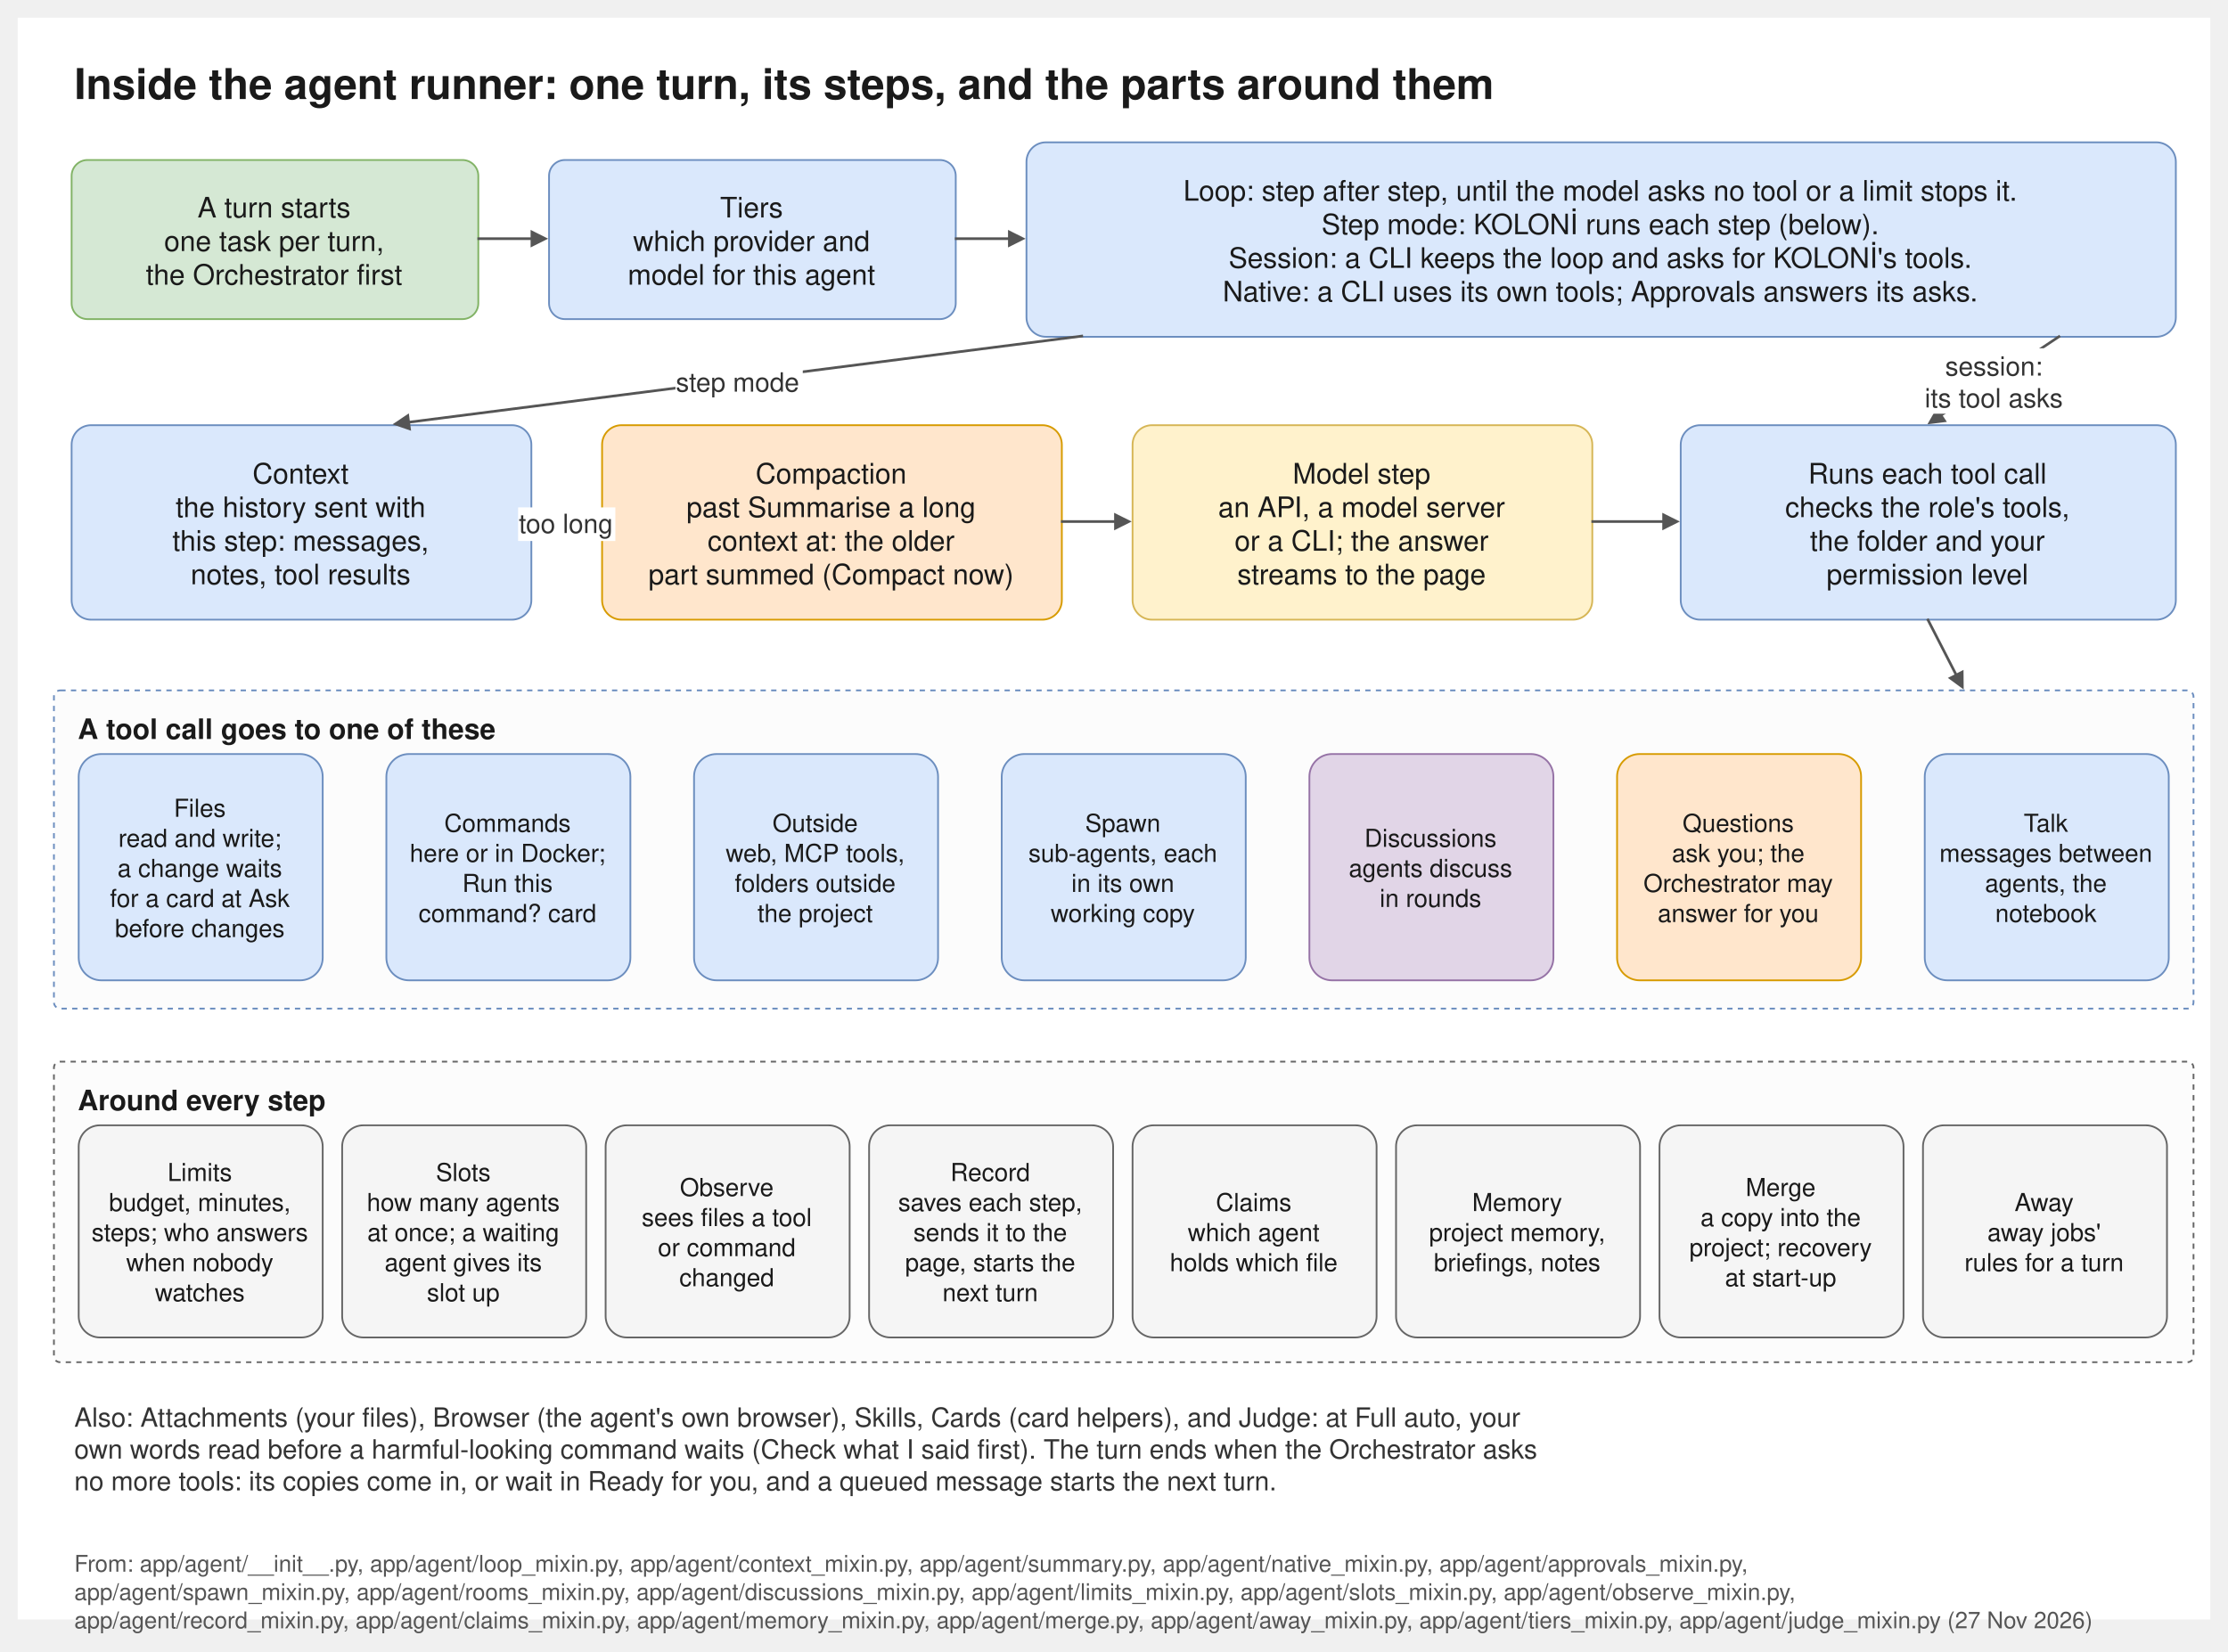
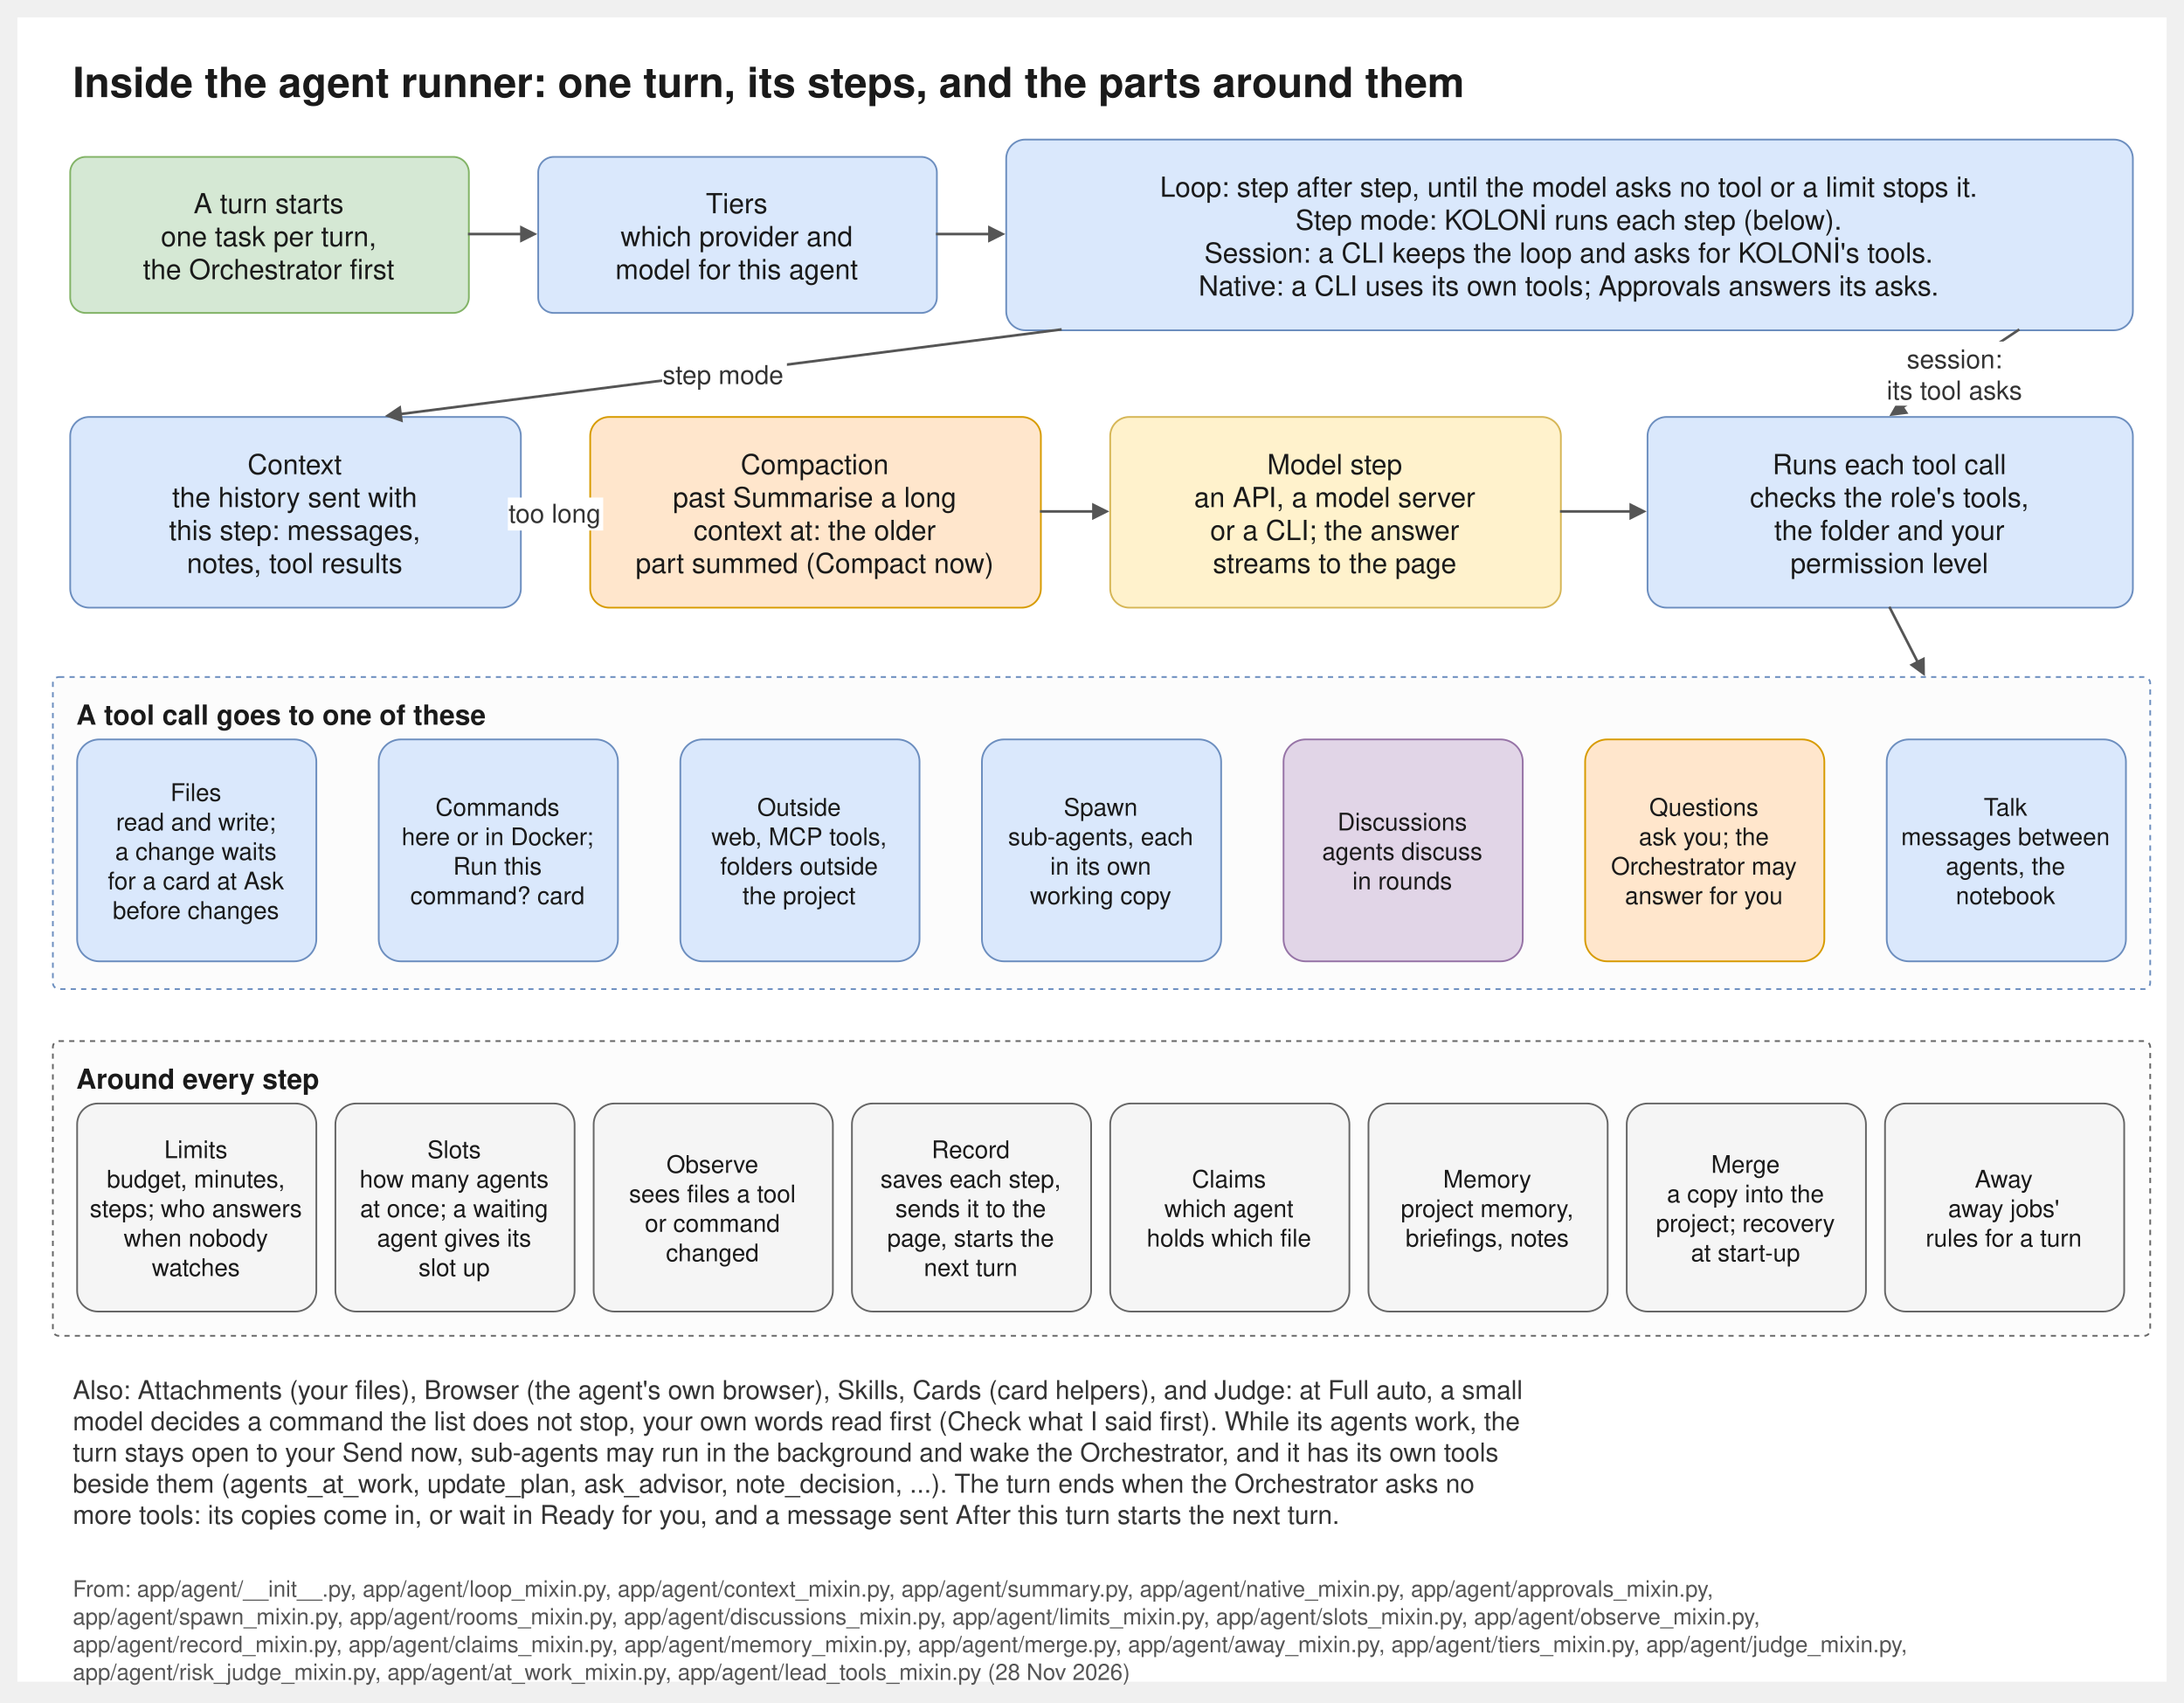
- <svg xmlns="http://www.w3.org/2000/svg" style="background: transparent; background-color: transparent;" version="1.1" width="1260px" height="934px" viewBox="0 0 1260 934">
+ <svg xmlns="http://www.w3.org/2000/svg" style="background: transparent; background-color: transparent;" version="1.1" width="1260px" height="982px" viewBox="0 0 1260 982">
  <defs />
  <g>
    <g data-cell-id="0">
      <g data-cell-id="1">
        <g data-cell-id="backdrop">
          <g>
-             <rect x="10" y="10" width="1240" height="906" fill="#ffffff" stroke="none" pointer-events="all" style="fill: light-dark(rgb(255, 255, 255), rgb(18, 18, 18));" />
+             <rect x="10" y="10" width="1240" height="960" fill="#ffffff" stroke="none" pointer-events="all" style="fill: light-dark(rgb(255, 255, 255), rgb(18, 18, 18));" />
          </g>
        </g>
        <g data-cell-id="title">
          <g>
            <rect x="40" y="26" width="1180" height="36" fill="none" stroke="none" pointer-events="all" />
          </g>
          <g>
            <g fill="#1a1a1a" font-family="Helvetica" font-weight="bold" text-anchor="start" font-size="24px" style="fill: light-dark(rgb(26, 26, 26), rgb(215, 215, 215));">
              <text x="42" y="56">Inside the agent runner: one turn, its steps, and the parts around them</text>
            </g>
          </g>
        </g>
        <g data-cell-id="start">
          <g transform="translate(0.5,0.5)">
            <rect x="40" y="90" width="230" height="90" rx="9" ry="9" fill="#d5e8d4" stroke="#82b366" pointer-events="all" style="fill: light-dark(rgb(213, 232, 212), rgb(31, 47, 30)); stroke: light-dark(rgb(130, 179, 102), rgb(68, 110, 44));" />
          </g>
          <g>
            <g fill="#1a1a1a" font-family="Helvetica" text-anchor="middle" font-size="16px" style="fill: light-dark(rgb(26, 26, 26), rgb(215, 215, 215));">
              <text x="155" y="123">A turn starts</text>
              <text x="155" y="142">one task per turn,</text>
              <text x="155" y="161">the Orchestrator first</text>
            </g>
          </g>
        </g>
        <g data-cell-id="tiers">
          <g transform="translate(0.5,0.5)">
            <rect x="310" y="90" width="230" height="90" rx="9" ry="9" fill="#dae8fc" stroke="#6c8ebf" pointer-events="all" style="fill: light-dark(rgb(218, 232, 252), rgb(29, 41, 59)); stroke: light-dark(rgb(108, 142, 191), rgb(92, 121, 163));" />
          </g>
          <g>
            <g fill="#1a1a1a" font-family="Helvetica" text-anchor="middle" font-size="16px" style="fill: light-dark(rgb(26, 26, 26), rgb(215, 215, 215));">
              <text x="425" y="123">Tiers</text>
              <text x="425" y="142">which provider and</text>
              <text x="425" y="161">model for this agent</text>
            </g>
          </g>
        </g>
        <g data-cell-id="loop">
          <g transform="translate(0.5,0.5)">
            <rect x="580" y="80" width="650" height="110" rx="11" ry="11" fill="#dae8fc" stroke="#6c8ebf" pointer-events="all" style="fill: light-dark(rgb(218, 232, 252), rgb(29, 41, 59)); stroke: light-dark(rgb(108, 142, 191), rgb(92, 121, 163));" />
          </g>
          <g>
            <g fill="#1a1a1a" font-family="Helvetica" text-anchor="middle" font-size="16px" style="fill: light-dark(rgb(26, 26, 26), rgb(215, 215, 215));">
              <text x="905" y="113.5">Loop: step after step, until the model asks no tool or a limit stops it.</text>
              <text x="905" y="132.5">Step mode: KOLONİ runs each step (below).</text>
              <text x="905" y="151.5">Session: a CLI keeps the loop and asks for KOLONİ's tools.</text>
              <text x="905" y="170.5">Native: a CLI uses its own tools; Approvals answers its asks.</text>
            </g>
          </g>
        </g>
        <g data-cell-id="ctx">
          <g transform="translate(0.5,0.5)">
            <rect x="40" y="240" width="260" height="110" rx="11" ry="11" fill="#dae8fc" stroke="#6c8ebf" pointer-events="all" style="fill: light-dark(rgb(218, 232, 252), rgb(29, 41, 59)); stroke: light-dark(rgb(108, 142, 191), rgb(92, 121, 163));" />
          </g>
          <g>
            <g fill="#1a1a1a" font-family="Helvetica" text-anchor="middle" font-size="16px" style="fill: light-dark(rgb(26, 26, 26), rgb(215, 215, 215));">
              <text x="170" y="273.5">Context</text>
              <text x="170" y="292.5">the history sent with</text>
              <text x="170" y="311.5">this step: messages,</text>
              <text x="170" y="330.5">notes, tool results</text>
            </g>
          </g>
        </g>
        <g data-cell-id="comp">
          <g transform="translate(0.5,0.5)">
            <rect x="340" y="240" width="260" height="110" rx="11" ry="11" fill="#ffe6cc" stroke="#d79b00" pointer-events="all" style="fill: light-dark(rgb(255, 230, 204), rgb(54, 33, 10)); stroke: light-dark(rgb(215, 155, 0), rgb(153, 101, 0));" />
          </g>
          <g>
            <g fill="#1a1a1a" font-family="Helvetica" text-anchor="middle" font-size="16px" style="fill: light-dark(rgb(26, 26, 26), rgb(215, 215, 215));">
              <text x="470" y="273.5">Compaction</text>
              <text x="470" y="292.5">past Summarise a long</text>
              <text x="470" y="311.5">context at: the older</text>
              <text x="470" y="330.5">part summed (Compact now)</text>
            </g>
          </g>
        </g>
        <g data-cell-id="model">
          <g transform="translate(0.5,0.5)">
            <rect x="640" y="240" width="260" height="110" rx="11" ry="11" fill="#fff2cc" stroke="#d6b656" pointer-events="all" style="fill: light-dark(rgb(255, 242, 204), rgb(40, 29, 0)); stroke: light-dark(rgb(214, 182, 86), rgb(109, 81, 0));" />
          </g>
          <g>
            <g fill="#1a1a1a" font-family="Helvetica" text-anchor="middle" font-size="16px" style="fill: light-dark(rgb(26, 26, 26), rgb(215, 215, 215));">
              <text x="770" y="273.5">Model step</text>
              <text x="770" y="292.5">an API, a model server</text>
              <text x="770" y="311.5">or a CLI; the answer</text>
              <text x="770" y="330.5">streams to the page</text>
            </g>
          </g>
        </g>
        <g data-cell-id="calls">
          <g transform="translate(0.5,0.5)">
            <rect x="950" y="240" width="280" height="110" rx="11" ry="11" fill="#dae8fc" stroke="#6c8ebf" pointer-events="all" style="fill: light-dark(rgb(218, 232, 252), rgb(29, 41, 59)); stroke: light-dark(rgb(108, 142, 191), rgb(92, 121, 163));" />
          </g>
          <g>
            <g fill="#1a1a1a" font-family="Helvetica" text-anchor="middle" font-size="16px" style="fill: light-dark(rgb(26, 26, 26), rgb(215, 215, 215));">
              <text x="1090" y="273.5">Runs each tool call</text>
              <text x="1090" y="292.5">checks the role's tools,</text>
              <text x="1090" y="311.5">the folder and your</text>
              <text x="1090" y="330.5">permission level</text>
            </g>
          </g>
        </g>
        <g data-cell-id="e9">
          <g>
            <path d="M 270 135 L 300.82 135" fill="none" stroke="#555555" stroke-width="1.5" stroke-miterlimit="10" pointer-events="stroke" style="stroke: light-dark(rgb(85, 85, 85), rgb(164, 164, 164));" />
            <path d="M 308.32 135 L 300.82 138.75 L 300.82 131.25 Z" fill="#555555" stroke="#555555" stroke-width="1.5" stroke-miterlimit="10" pointer-events="all" style="fill: light-dark(rgb(85, 85, 85), rgb(164, 164, 164)); stroke: light-dark(rgb(85, 85, 85), rgb(164, 164, 164));" />
          </g>
        </g>
        <g data-cell-id="e10">
          <g>
            <path d="M 540 135 L 570.82 135" fill="none" stroke="#555555" stroke-width="1.5" stroke-miterlimit="10" pointer-events="stroke" style="stroke: light-dark(rgb(85, 85, 85), rgb(164, 164, 164));" />
            <path d="M 578.32 135 L 570.82 138.75 L 570.82 131.25 Z" fill="#555555" stroke="#555555" stroke-width="1.5" stroke-miterlimit="10" pointer-events="all" style="fill: light-dark(rgb(85, 85, 85), rgb(164, 164, 164)); stroke: light-dark(rgb(85, 85, 85), rgb(164, 164, 164));" />
          </g>
        </g>
        <g data-cell-id="e11">
          <g>
            <path d="M 612.5 190 L 231.1 238.83" fill="none" stroke="#555555" stroke-width="1.5" stroke-miterlimit="10" pointer-events="stroke" style="stroke: light-dark(rgb(85, 85, 85), rgb(164, 164, 164));" />
            <path d="M 223.66 239.79 L 230.63 235.11 L 231.58 242.55 Z" fill="#555555" stroke="#555555" stroke-width="1.5" stroke-miterlimit="10" pointer-events="all" style="fill: light-dark(rgb(85, 85, 85), rgb(164, 164, 164)); stroke: light-dark(rgb(85, 85, 85), rgb(164, 164, 164));" />
          </g>
          <g>
            <g fill="#333333" font-family="Helvetica" text-anchor="middle" font-size="15px" style="fill: light-dark(rgb(51, 51, 51), rgb(193, 193, 193));">
              <rect fill="#ffffff" stroke="none" x="382" y="207" width="72" height="19" stroke-width="0" style="fill: light-dark(rgb(255, 255, 255), rgb(18, 18, 18));" />
              <text x="417.1" y="221.52">step mode</text>
            </g>
          </g>
        </g>
        <g data-cell-id="e12">
          <g>
            <path d="M 300 295 L 330.82 295" fill="none" stroke="#555555" stroke-width="1.5" stroke-miterlimit="10" stroke-dasharray="4.5 4.5" pointer-events="stroke" style="stroke: light-dark(rgb(85, 85, 85), rgb(164, 164, 164));" />
            <path d="M 338.32 295 L 330.82 298.75 L 330.82 291.25 Z" fill="#555555" stroke="#555555" stroke-width="1.5" stroke-miterlimit="10" pointer-events="all" style="fill: light-dark(rgb(85, 85, 85), rgb(164, 164, 164)); stroke: light-dark(rgb(85, 85, 85), rgb(164, 164, 164));" />
          </g>
          <g>
            <g fill="#333333" font-family="Helvetica" text-anchor="middle" font-size="15px" style="fill: light-dark(rgb(51, 51, 51), rgb(193, 193, 193));">
              <rect fill="#ffffff" stroke="none" x="293" y="287" width="55" height="19" stroke-width="0" style="fill: light-dark(rgb(255, 255, 255), rgb(18, 18, 18));" />
              <text x="320" y="301.5">too long</text>
            </g>
          </g>
        </g>
        <g data-cell-id="e13">
          <g>
            <path d="M 600 295 L 630.82 295" fill="none" stroke="#555555" stroke-width="1.5" stroke-miterlimit="10" pointer-events="stroke" style="stroke: light-dark(rgb(85, 85, 85), rgb(164, 164, 164));" />
            <path d="M 638.32 295 L 630.82 298.75 L 630.82 291.25 Z" fill="#555555" stroke="#555555" stroke-width="1.5" stroke-miterlimit="10" pointer-events="all" style="fill: light-dark(rgb(85, 85, 85), rgb(164, 164, 164)); stroke: light-dark(rgb(85, 85, 85), rgb(164, 164, 164));" />
          </g>
        </g>
        <g data-cell-id="e14">
          <g>
            <path d="M 900 295 L 940.82 295" fill="none" stroke="#555555" stroke-width="1.5" stroke-miterlimit="10" pointer-events="stroke" style="stroke: light-dark(rgb(85, 85, 85), rgb(164, 164, 164));" />
            <path d="M 948.32 295 L 940.82 298.75 L 940.82 291.25 Z" fill="#555555" stroke="#555555" stroke-width="1.5" stroke-miterlimit="10" pointer-events="all" style="fill: light-dark(rgb(85, 85, 85), rgb(164, 164, 164)); stroke: light-dark(rgb(85, 85, 85), rgb(164, 164, 164));" />
          </g>
        </g>
        <g data-cell-id="e15">
          <g>
            <path d="M 1165 190 L 1097.64 234.91" fill="none" stroke="#555555" stroke-width="1.5" stroke-miterlimit="10" pointer-events="stroke" style="stroke: light-dark(rgb(85, 85, 85), rgb(164, 164, 164));" />
            <path d="M 1091.4 239.07 L 1095.56 231.79 L 1099.72 238.03 Z" fill="#555555" stroke="#555555" stroke-width="1.5" stroke-miterlimit="10" pointer-events="all" style="fill: light-dark(rgb(85, 85, 85), rgb(164, 164, 164)); stroke: light-dark(rgb(85, 85, 85), rgb(164, 164, 164));" />
          </g>
          <g>
            <g fill="#333333" font-family="Helvetica" text-anchor="middle" font-size="15px" style="fill: light-dark(rgb(51, 51, 51), rgb(193, 193, 193));">
              <rect fill="#ffffff" stroke="none" x="1088" y="197" width="80" height="37" stroke-width="0" style="fill: light-dark(rgb(255, 255, 255), rgb(18, 18, 18));" />
              <text x="1127.56" y="212.46">session:</text>
              <text x="1127.56" y="230.46">its tool asks</text>
            </g>
          </g>
        </g>
        <g data-cell-id="dest">
          <g transform="translate(0.5,0.5)">
            <rect x="30" y="390" width="1210" height="180" rx="3.6" ry="3.6" fill="#fcfcfc" stroke="#6c8ebf" stroke-dasharray="3 3" pointer-events="all" style="fill: light-dark(rgb(252, 252, 252), rgb(20, 20, 20)); stroke: light-dark(rgb(108, 142, 191), rgb(92, 121, 163));" />
          </g>
          <g>
            <g fill="#1a1a1a" font-family="Helvetica" font-weight="bold" text-anchor="start" font-size="16px" style="fill: light-dark(rgb(26, 26, 26), rgb(215, 215, 215));">
              <text x="44" y="418">A tool call goes to one of these</text>
            </g>
          </g>
        </g>
        <g data-cell-id="e17">
          <g>
            <path d="M 1090 350 L 1106.34 381.84" fill="none" stroke="#555555" stroke-width="1.5" stroke-miterlimit="10" pointer-events="stroke" style="stroke: light-dark(rgb(85, 85, 85), rgb(164, 164, 164));" />
            <path d="M 1109.76 388.51 L 1103 383.55 L 1109.68 380.12 Z" fill="#555555" stroke="#555555" stroke-width="1.5" stroke-miterlimit="10" pointer-events="all" style="fill: light-dark(rgb(85, 85, 85), rgb(164, 164, 164)); stroke: light-dark(rgb(85, 85, 85), rgb(164, 164, 164));" />
          </g>
        </g>
        <g data-cell-id="d0">
          <g transform="translate(0.5,0.5)">
            <rect x="44" y="426" width="138" height="128" rx="12.8" ry="12.8" fill="#dae8fc" stroke="#6c8ebf" pointer-events="all" style="fill: light-dark(rgb(218, 232, 252), rgb(29, 41, 59)); stroke: light-dark(rgb(108, 142, 191), rgb(92, 121, 163));" />
          </g>
          <g>
            <g fill="#1a1a1a" font-family="Helvetica" text-anchor="middle" font-size="14px" style="fill: light-dark(rgb(26, 26, 26), rgb(215, 215, 215));">
              <text x="113" y="462">Files</text>
              <text x="113" y="479">read and write;</text>
              <text x="113" y="496">a change waits</text>
              <text x="113" y="513">for a card at Ask</text>
              <text x="113" y="530">before changes</text>
            </g>
          </g>
        </g>
        <g data-cell-id="d1">
          <g transform="translate(0.5,0.5)">
            <rect x="218" y="426" width="138" height="128" rx="12.8" ry="12.8" fill="#dae8fc" stroke="#6c8ebf" pointer-events="all" style="fill: light-dark(rgb(218, 232, 252), rgb(29, 41, 59)); stroke: light-dark(rgb(108, 142, 191), rgb(92, 121, 163));" />
          </g>
          <g>
            <g fill="#1a1a1a" font-family="Helvetica" text-anchor="middle" font-size="14px" style="fill: light-dark(rgb(26, 26, 26), rgb(215, 215, 215));">
              <text x="287" y="470.5">Commands</text>
              <text x="287" y="487.5">here or in Docker;</text>
              <text x="287" y="504.5">Run this</text>
              <text x="287" y="521.5">command? card</text>
            </g>
          </g>
        </g>
        <g data-cell-id="d2">
          <g transform="translate(0.5,0.5)">
            <rect x="392" y="426" width="138" height="128" rx="12.8" ry="12.8" fill="#dae8fc" stroke="#6c8ebf" pointer-events="all" style="fill: light-dark(rgb(218, 232, 252), rgb(29, 41, 59)); stroke: light-dark(rgb(108, 142, 191), rgb(92, 121, 163));" />
          </g>
          <g>
            <g fill="#1a1a1a" font-family="Helvetica" text-anchor="middle" font-size="14px" style="fill: light-dark(rgb(26, 26, 26), rgb(215, 215, 215));">
              <text x="461" y="470.5">Outside</text>
              <text x="461" y="487.5">web, MCP tools,</text>
              <text x="461" y="504.5">folders outside</text>
              <text x="461" y="521.5">the project</text>
            </g>
          </g>
        </g>
        <g data-cell-id="d3">
          <g transform="translate(0.5,0.5)">
            <rect x="566" y="426" width="138" height="128" rx="12.8" ry="12.8" fill="#dae8fc" stroke="#6c8ebf" pointer-events="all" style="fill: light-dark(rgb(218, 232, 252), rgb(29, 41, 59)); stroke: light-dark(rgb(108, 142, 191), rgb(92, 121, 163));" />
          </g>
          <g>
            <g fill="#1a1a1a" font-family="Helvetica" text-anchor="middle" font-size="14px" style="fill: light-dark(rgb(26, 26, 26), rgb(215, 215, 215));">
              <text x="635" y="470.5">Spawn</text>
              <text x="635" y="487.5">sub-agents, each</text>
              <text x="635" y="504.5">in its own</text>
              <text x="635" y="521.5">working copy</text>
            </g>
          </g>
        </g>
        <g data-cell-id="d5">
          <g transform="translate(0.5,0.5)">
            <rect x="740" y="426" width="138" height="128" rx="12.8" ry="12.8" fill="#e1d5e7" stroke="#9673a6" pointer-events="all" style="fill: light-dark(rgb(225, 213, 231), rgb(57, 47, 63)); stroke: light-dark(rgb(150, 115, 166), rgb(149, 119, 163));" />
          </g>
          <g>
            <g fill="#1a1a1a" font-family="Helvetica" text-anchor="middle" font-size="14px" style="fill: light-dark(rgb(26, 26, 26), rgb(215, 215, 215));">
              <text x="809" y="479">Discussions</text>
              <text x="809" y="496">agents discuss</text>
              <text x="809" y="513">in rounds</text>
            </g>
          </g>
        </g>
        <g data-cell-id="d6">
          <g transform="translate(0.5,0.5)">
            <rect x="914" y="426" width="138" height="128" rx="12.8" ry="12.8" fill="#ffe6cc" stroke="#d79b00" pointer-events="all" style="fill: light-dark(rgb(255, 230, 204), rgb(54, 33, 10)); stroke: light-dark(rgb(215, 155, 0), rgb(153, 101, 0));" />
          </g>
          <g>
            <g fill="#1a1a1a" font-family="Helvetica" text-anchor="middle" font-size="14px" style="fill: light-dark(rgb(26, 26, 26), rgb(215, 215, 215));">
              <text x="983" y="470.5">Questions</text>
              <text x="983" y="487.5">ask you; the</text>
              <text x="983" y="504.5">Orchestrator may</text>
              <text x="983" y="521.5">answer for you</text>
            </g>
          </g>
        </g>
        <g data-cell-id="d7">
          <g transform="translate(0.5,0.5)">
            <rect x="1088" y="426" width="138" height="128" rx="12.8" ry="12.8" fill="#dae8fc" stroke="#6c8ebf" pointer-events="all" style="fill: light-dark(rgb(218, 232, 252), rgb(29, 41, 59)); stroke: light-dark(rgb(108, 142, 191), rgb(92, 121, 163));" />
          </g>
          <g>
            <g fill="#1a1a1a" font-family="Helvetica" text-anchor="middle" font-size="14px" style="fill: light-dark(rgb(26, 26, 26), rgb(215, 215, 215));">
              <text x="1157" y="470.5">Talk</text>
              <text x="1157" y="487.5">messages between</text>
              <text x="1157" y="504.5">agents, the</text>
              <text x="1157" y="521.5">notebook</text>
            </g>
          </g>
        </g>
        <g data-cell-id="around">
          <g transform="translate(0.5,0.5)">
            <rect x="30" y="600" width="1210" height="170" rx="3.4" ry="3.4" fill="#fcfcfc" stroke="#666666" stroke-dasharray="3 3" pointer-events="all" style="fill: light-dark(rgb(252, 252, 252), rgb(20, 20, 20)); stroke: light-dark(rgb(102, 102, 102), rgb(149, 149, 149));" />
          </g>
          <g>
            <g fill="#1a1a1a" font-family="Helvetica" font-weight="bold" text-anchor="start" font-size="16px" style="fill: light-dark(rgb(26, 26, 26), rgb(215, 215, 215));">
              <text x="44" y="628">Around every step</text>
            </g>
          </g>
        </g>
        <g data-cell-id="a0">
          <g transform="translate(0.5,0.5)">
            <rect x="44" y="636" width="138" height="120" rx="12" ry="12" fill="#f5f5f5" stroke="#666666" pointer-events="all" style="fill: light-dark(rgb(245, 245, 245), rgb(26, 26, 26)); stroke: light-dark(rgb(102, 102, 102), rgb(149, 149, 149));" />
          </g>
          <g>
            <g fill="#1a1a1a" font-family="Helvetica" text-anchor="middle" font-size="14px" style="fill: light-dark(rgb(26, 26, 26), rgb(215, 215, 215));">
              <text x="113" y="668">Limits</text>
              <text x="113" y="685">budget, minutes,</text>
              <text x="113" y="702">steps; who answers</text>
              <text x="113" y="719">when nobody</text>
              <text x="113" y="736">watches</text>
            </g>
          </g>
        </g>
        <g data-cell-id="a1">
          <g transform="translate(0.5,0.5)">
            <rect x="193" y="636" width="138" height="120" rx="12" ry="12" fill="#f5f5f5" stroke="#666666" pointer-events="all" style="fill: light-dark(rgb(245, 245, 245), rgb(26, 26, 26)); stroke: light-dark(rgb(102, 102, 102), rgb(149, 149, 149));" />
          </g>
          <g>
            <g fill="#1a1a1a" font-family="Helvetica" text-anchor="middle" font-size="14px" style="fill: light-dark(rgb(26, 26, 26), rgb(215, 215, 215));">
              <text x="262" y="668">Slots</text>
              <text x="262" y="685">how many agents</text>
              <text x="262" y="702">at once; a waiting</text>
              <text x="262" y="719">agent gives its</text>
              <text x="262" y="736">slot up</text>
            </g>
          </g>
        </g>
        <g data-cell-id="a2">
          <g transform="translate(0.5,0.5)">
            <rect x="342" y="636" width="138" height="120" rx="12" ry="12" fill="#f5f5f5" stroke="#666666" pointer-events="all" style="fill: light-dark(rgb(245, 245, 245), rgb(26, 26, 26)); stroke: light-dark(rgb(102, 102, 102), rgb(149, 149, 149));" />
          </g>
          <g>
            <g fill="#1a1a1a" font-family="Helvetica" text-anchor="middle" font-size="14px" style="fill: light-dark(rgb(26, 26, 26), rgb(215, 215, 215));">
              <text x="411" y="676.5">Observe</text>
              <text x="411" y="693.5">sees files a tool</text>
              <text x="411" y="710.5">or command</text>
              <text x="411" y="727.5">changed</text>
            </g>
          </g>
        </g>
        <g data-cell-id="a3">
          <g transform="translate(0.5,0.5)">
            <rect x="491" y="636" width="138" height="120" rx="12" ry="12" fill="#f5f5f5" stroke="#666666" pointer-events="all" style="fill: light-dark(rgb(245, 245, 245), rgb(26, 26, 26)); stroke: light-dark(rgb(102, 102, 102), rgb(149, 149, 149));" />
          </g>
          <g>
            <g fill="#1a1a1a" font-family="Helvetica" text-anchor="middle" font-size="14px" style="fill: light-dark(rgb(26, 26, 26), rgb(215, 215, 215));">
              <text x="560" y="668">Record</text>
              <text x="560" y="685">saves each step,</text>
              <text x="560" y="702">sends it to the</text>
              <text x="560" y="719">page, starts the</text>
              <text x="560" y="736">next turn</text>
            </g>
          </g>
        </g>
        <g data-cell-id="a4">
          <g transform="translate(0.5,0.5)">
            <rect x="640" y="636" width="138" height="120" rx="12" ry="12" fill="#f5f5f5" stroke="#666666" pointer-events="all" style="fill: light-dark(rgb(245, 245, 245), rgb(26, 26, 26)); stroke: light-dark(rgb(102, 102, 102), rgb(149, 149, 149));" />
          </g>
          <g>
            <g fill="#1a1a1a" font-family="Helvetica" text-anchor="middle" font-size="14px" style="fill: light-dark(rgb(26, 26, 26), rgb(215, 215, 215));">
              <text x="709" y="685">Claims</text>
              <text x="709" y="702">which agent</text>
              <text x="709" y="719">holds which file</text>
            </g>
          </g>
        </g>
        <g data-cell-id="a5">
          <g transform="translate(0.5,0.5)">
            <rect x="789" y="636" width="138" height="120" rx="12" ry="12" fill="#f5f5f5" stroke="#666666" pointer-events="all" style="fill: light-dark(rgb(245, 245, 245), rgb(26, 26, 26)); stroke: light-dark(rgb(102, 102, 102), rgb(149, 149, 149));" />
          </g>
          <g>
            <g fill="#1a1a1a" font-family="Helvetica" text-anchor="middle" font-size="14px" style="fill: light-dark(rgb(26, 26, 26), rgb(215, 215, 215));">
              <text x="858" y="685">Memory</text>
              <text x="858" y="702">project memory,</text>
              <text x="858" y="719">briefings, notes</text>
            </g>
          </g>
        </g>
        <g data-cell-id="a6">
          <g transform="translate(0.5,0.5)">
            <rect x="938" y="636" width="138" height="120" rx="12" ry="12" fill="#f5f5f5" stroke="#666666" pointer-events="all" style="fill: light-dark(rgb(245, 245, 245), rgb(26, 26, 26)); stroke: light-dark(rgb(102, 102, 102), rgb(149, 149, 149));" />
          </g>
          <g>
            <g fill="#1a1a1a" font-family="Helvetica" text-anchor="middle" font-size="14px" style="fill: light-dark(rgb(26, 26, 26), rgb(215, 215, 215));">
              <text x="1007" y="676.5">Merge</text>
              <text x="1007" y="693.5">a copy into the</text>
              <text x="1007" y="710.5">project; recovery</text>
              <text x="1007" y="727.5">at start-up</text>
            </g>
          </g>
        </g>
        <g data-cell-id="a7">
          <g transform="translate(0.5,0.5)">
            <rect x="1087" y="636" width="138" height="120" rx="12" ry="12" fill="#f5f5f5" stroke="#666666" pointer-events="all" style="fill: light-dark(rgb(245, 245, 245), rgb(26, 26, 26)); stroke: light-dark(rgb(102, 102, 102), rgb(149, 149, 149));" />
          </g>
          <g>
            <g fill="#1a1a1a" font-family="Helvetica" text-anchor="middle" font-size="14px" style="fill: light-dark(rgb(26, 26, 26), rgb(215, 215, 215));">
              <text x="1156" y="685">Away</text>
              <text x="1156" y="702">away jobs'</text>
              <text x="1156" y="719">rules for a turn</text>
            </g>
          </g>
        </g>
        <g data-cell-id="also">
          <g>
-             <rect x="40" y="786" width="1190" height="66" fill="none" stroke="none" pointer-events="all" />
+             <rect x="40" y="786" width="1190" height="100" fill="none" stroke="none" pointer-events="all" />
          </g>
          <g>
            <g fill="#333333" font-family="Helvetica" text-anchor="start" font-size="15px" style="fill: light-dark(rgb(51, 51, 51), rgb(193, 193, 193));">
-               <text x="42" y="807">Also: Attachments (your files), Browser (the agent's own browser), Skills, Cards (card helpers), and Judge: at Full auto, your</text>
-               <text x="42" y="825">own words read before a harmful-looking command waits (Check what I said first). The turn ends when the Orchestrator asks</text>
-               <text x="42" y="843">no more tools: its copies come in, or wait in Ready for you, and a queued message starts the next turn.</text>
+               <text x="42" y="807">Also: Attachments (your files), Browser (the agent's own browser), Skills, Cards (card helpers), and Judge: at Full auto, a small</text>
+               <text x="42" y="825">model decides a command the list does not stop, your own words read first (Check what I said first). While its agents work, the</text>
+               <text x="42" y="843">turn stays open to your Send now, sub-agents may run in the background and wake the Orchestrator, and it has its own tools</text>
+               <text x="42" y="861">beside them (agents_at_work, update_plan, ask_advisor, note_decision, ...). The turn ends when the Orchestrator asks no</text>
+               <text x="42" y="879">more tools: its copies come in, or wait in Ready for you, and a message sent After this turn starts the next turn.</text>
            </g>
          </g>
        </g>
        <g data-cell-id="footer">
          <g>
-             <rect x="40" y="870" width="1180" height="40" fill="none" stroke="none" pointer-events="all" />
+             <rect x="40" y="902" width="1180" height="60" fill="none" stroke="none" pointer-events="all" />
          </g>
          <g>
            <g fill="#555555" font-family="Helvetica" text-anchor="start" font-size="13px" style="fill: light-dark(rgb(85, 85, 85), rgb(164, 164, 164));">
-               <text x="42" y="889">From: app/agent/__init__.py, app/agent/loop_mixin.py, app/agent/context_mixin.py, app/agent/summary.py, app/agent/native_mixin.py, app/agent/approvals_mixin.py,</text>
-               <text x="42" y="905">app/agent/spawn_mixin.py, app/agent/rooms_mixin.py, app/agent/discussions_mixin.py, app/agent/limits_mixin.py, app/agent/slots_mixin.py, app/agent/observe_mixin.py,</text>
-               <text x="42" y="921">app/agent/record_mixin.py, app/agent/claims_mixin.py, app/agent/memory_mixin.py, app/agent/merge.py, app/agent/away_mixin.py, app/agent/tiers_mixin.py, app/agent/judge_mixin.py (27 Nov 2026)</text>
+               <text x="42" y="921">From: app/agent/__init__.py, app/agent/loop_mixin.py, app/agent/context_mixin.py, app/agent/summary.py, app/agent/native_mixin.py, app/agent/approvals_mixin.py,</text>
+               <text x="42" y="937">app/agent/spawn_mixin.py, app/agent/rooms_mixin.py, app/agent/discussions_mixin.py, app/agent/limits_mixin.py, app/agent/slots_mixin.py, app/agent/observe_mixin.py,</text>
+               <text x="42" y="953">app/agent/record_mixin.py, app/agent/claims_mixin.py, app/agent/memory_mixin.py, app/agent/merge.py, app/agent/away_mixin.py, app/agent/tiers_mixin.py, app/agent/judge_mixin.py,</text>
+               <text x="42" y="969">app/agent/risk_judge_mixin.py, app/agent/at_work_mixin.py, app/agent/lead_tools_mixin.py (28 Nov 2026)</text>
            </g>
          </g>
        </g>
      </g>
    </g>
  </g>
</svg>
